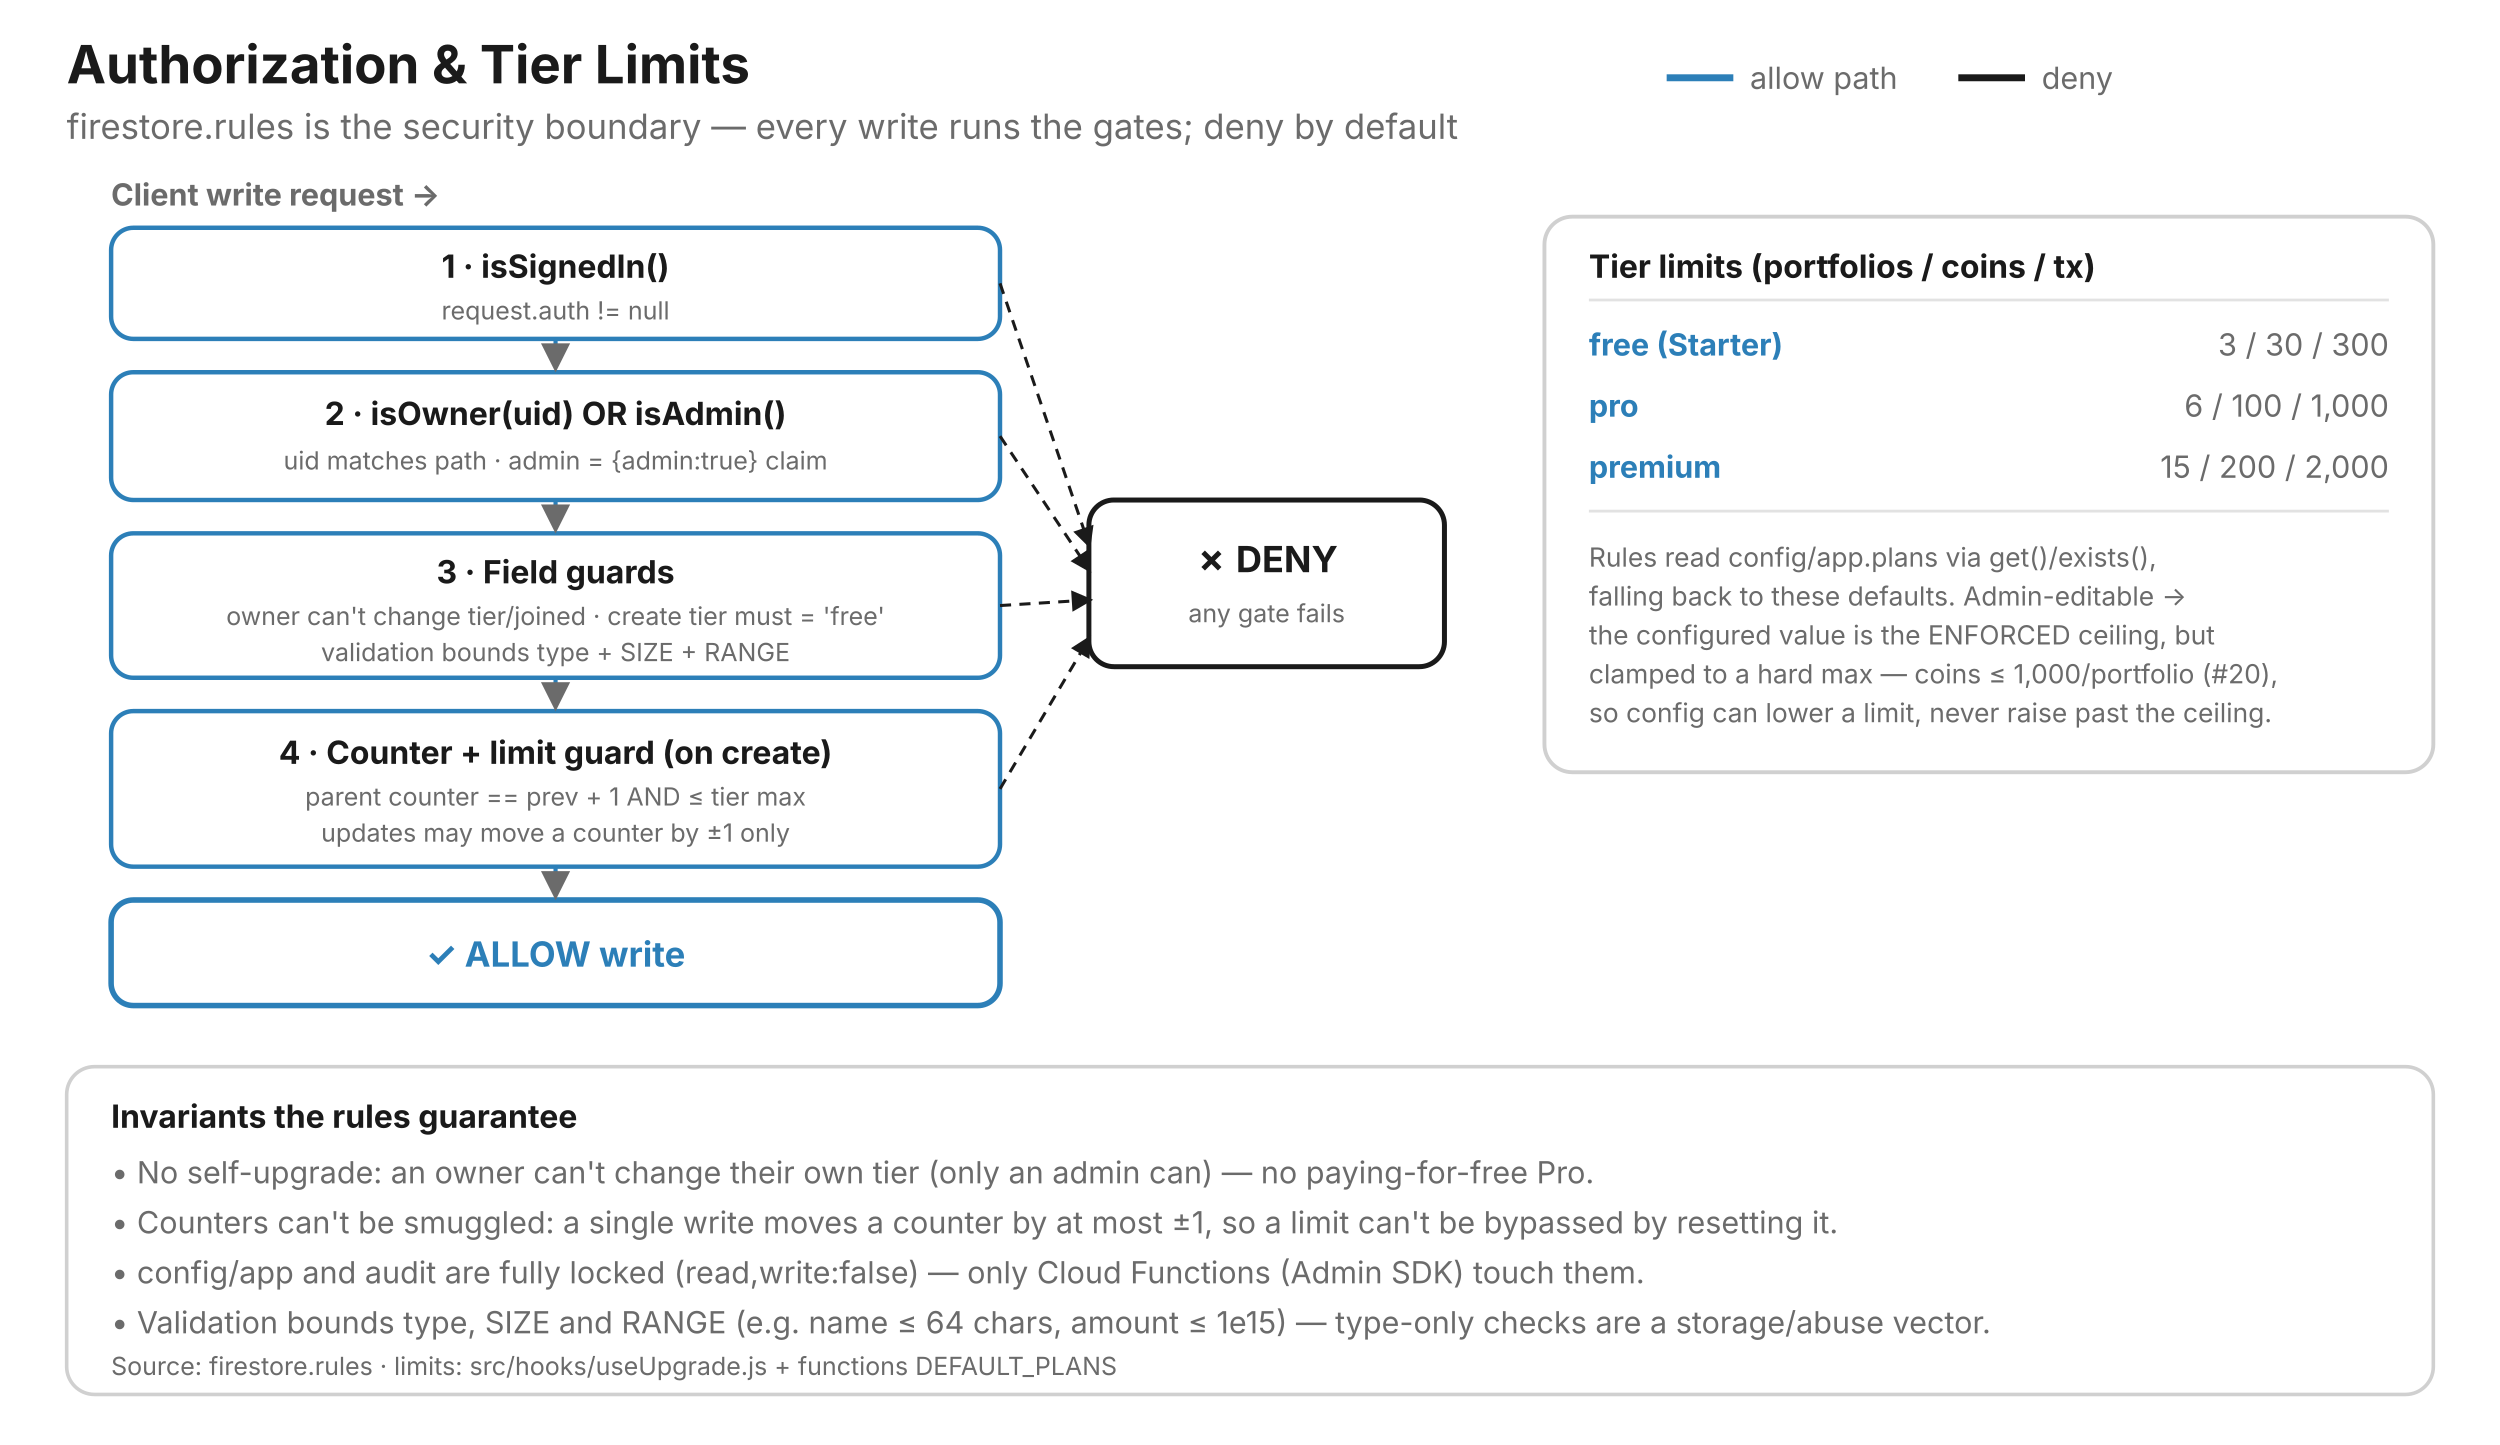
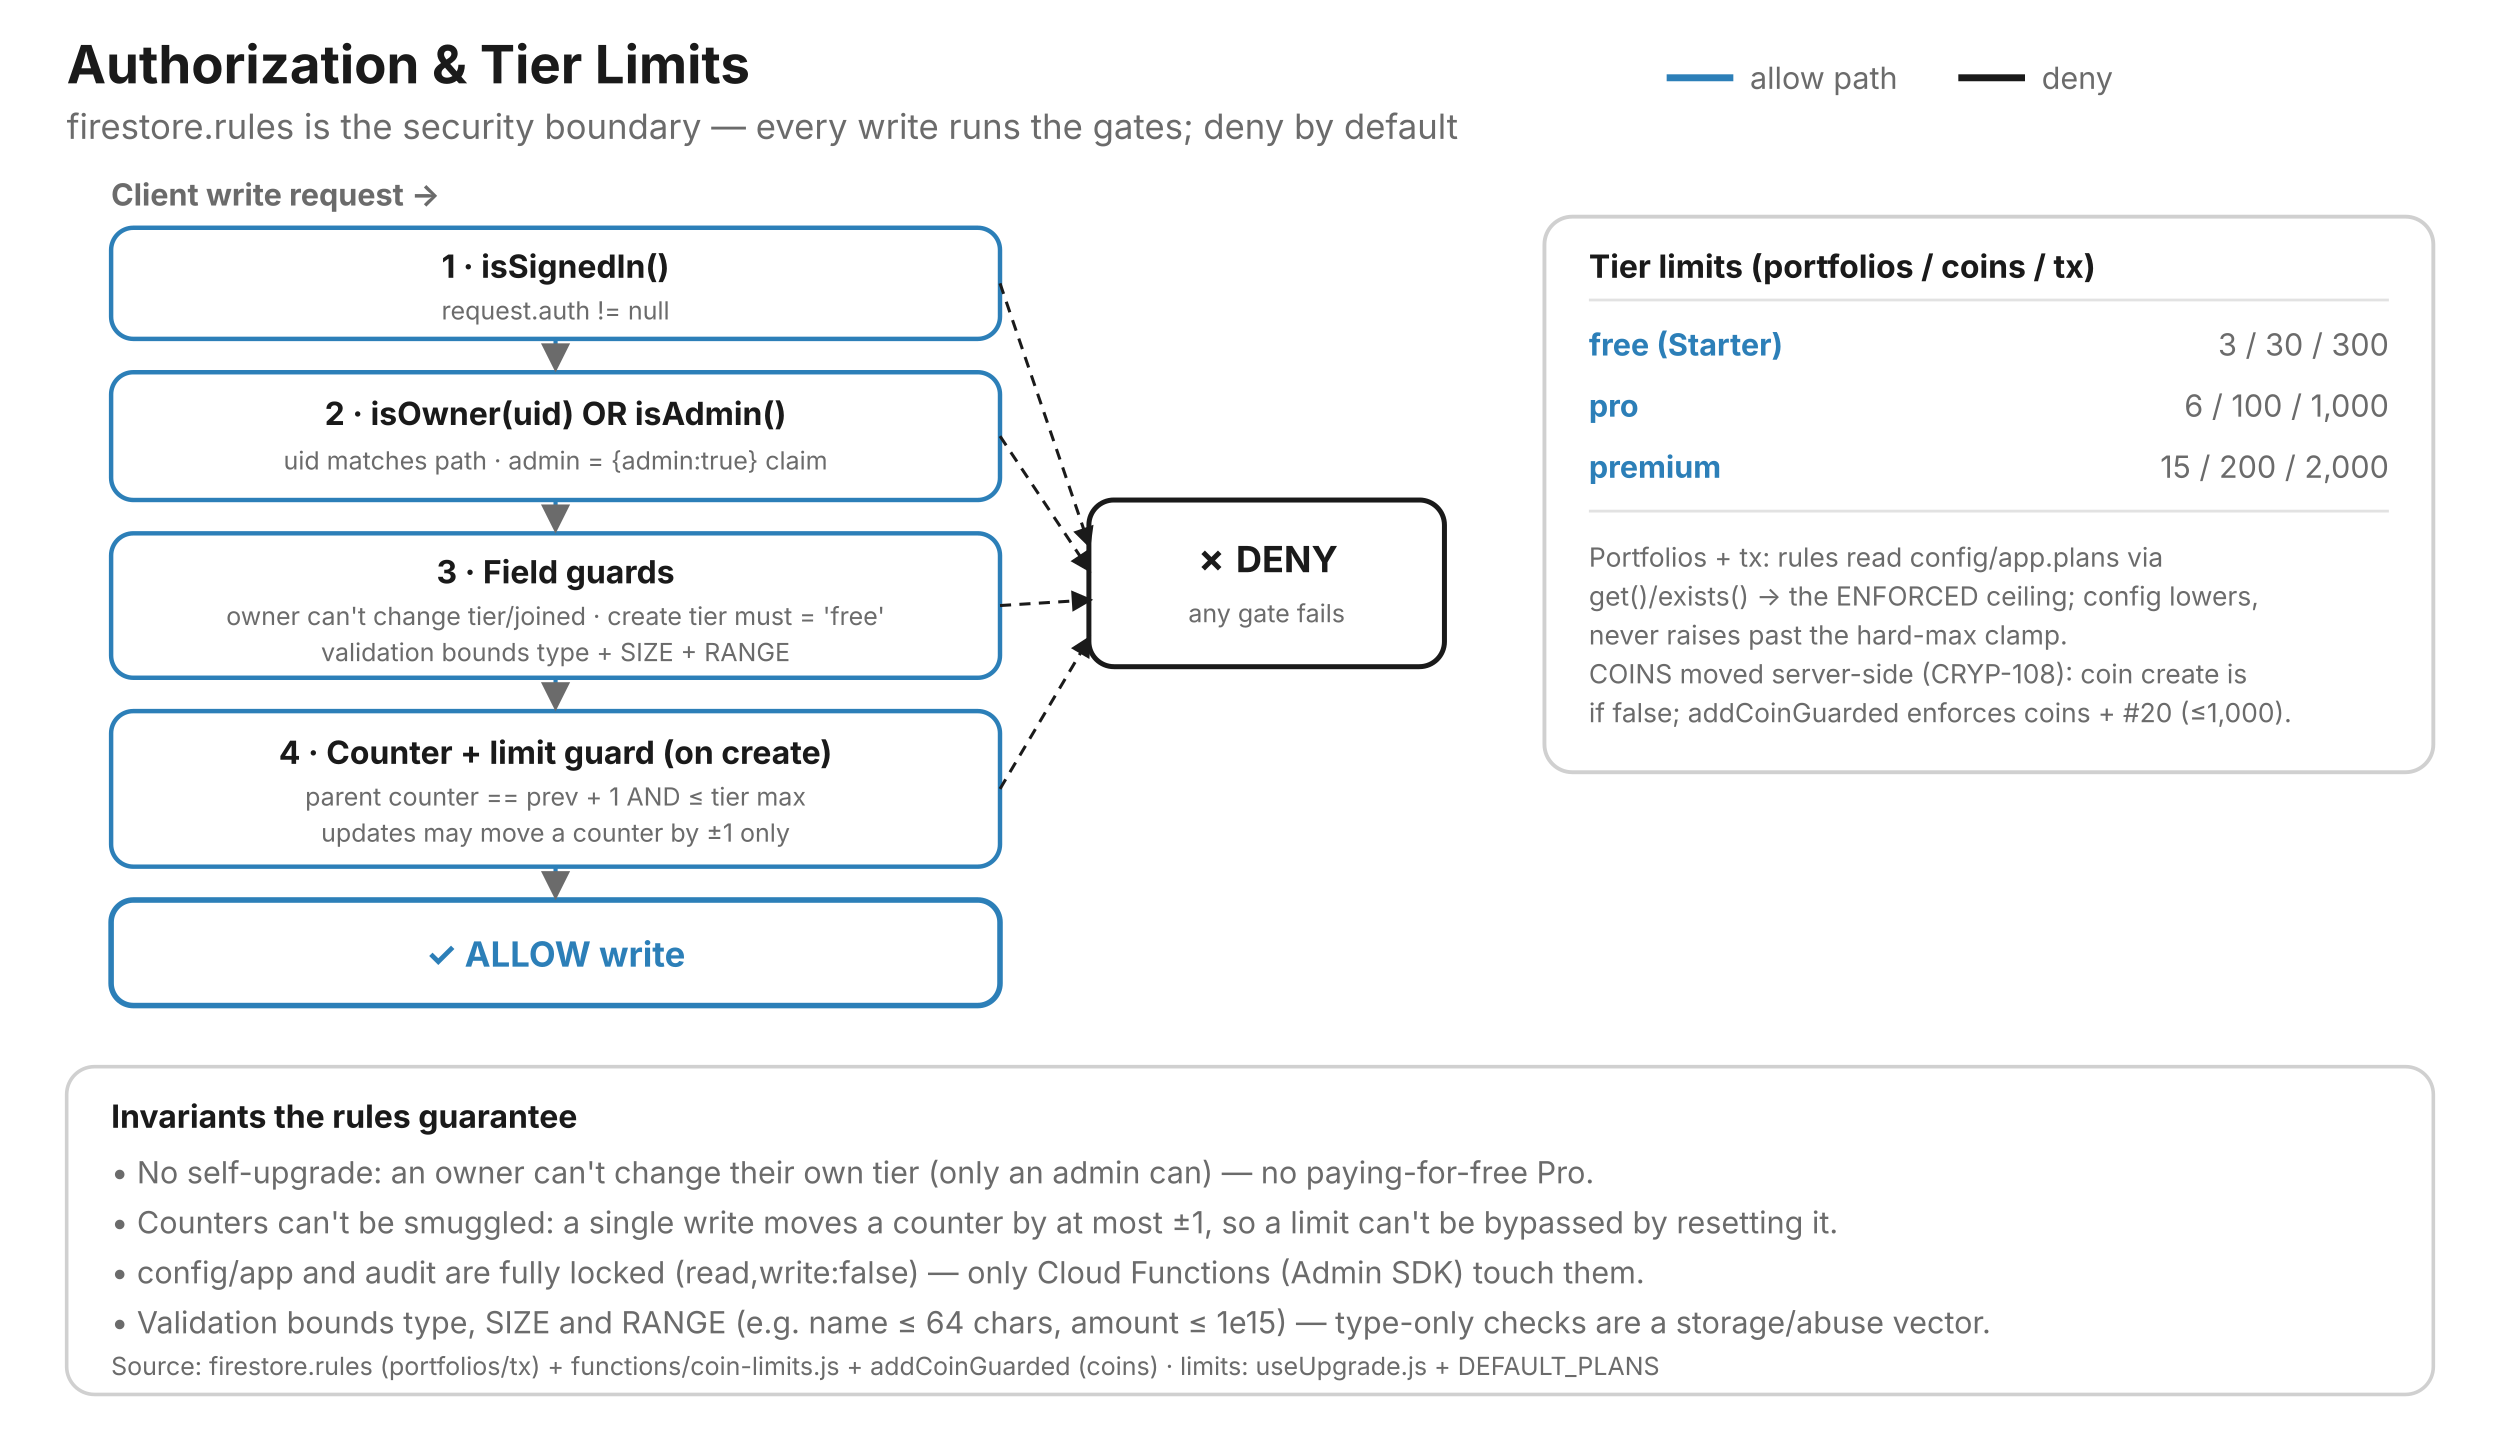
<svg xmlns="http://www.w3.org/2000/svg" viewBox="0 0 900 520" role="img" font-family="system-ui, -apple-system, sans-serif">
  <defs>
    <marker id="az_a" viewBox="0 0 10 10" refX="8" refY="5" markerWidth="7" markerHeight="7" orient="auto-start-reverse">
      <path d="M0 0 L10 5 L0 10 z" fill="var(--color-text-secondary,#6b6b6b)" />
    </marker>
    <marker id="az_d" viewBox="0 0 10 10" refX="8" refY="5" markerWidth="7" markerHeight="7" orient="auto-start-reverse">
      <path d="M0 0 L10 5 L0 10 z" fill="var(--color-text-primary,#1a1a1a)" />
    </marker>
  </defs>
  <text x="24" y="30" font-size="19" font-weight="700" fill="var(--color-text-primary,#1a1a1a)">Authorization &amp; Tier Limits</text>
  <text x="24" y="50" font-size="12.5" fill="var(--color-text-secondary,#6b6b6b)">firestore.rules is the security boundary — every write runs the gates; deny by default</text>
  <line x1="600" y1="28" x2="624" y2="28" stroke="var(--color-text-info,#2c7fb8)" stroke-width="2.5" />
  <text x="630" y="32" font-size="11" fill="var(--color-text-secondary,#6b6b6b)">allow path</text>
  <line x1="705" y1="28" x2="729" y2="28" stroke="var(--color-text-primary,#1a1a1a)" stroke-width="2.5" />
  <text x="735" y="32" font-size="11" fill="var(--color-text-secondary,#6b6b6b)">deny</text>
  <text x="40" y="74" font-size="11" font-weight="700" fill="var(--color-text-secondary,#6b6b6b)">Client write request →</text>
  <rect x="40" y="82" width="320" height="40" rx="8" fill="var(--color-background-primary,#fff)" stroke="var(--color-text-info,#2c7fb8)" stroke-width="1.6" />
  <text x="200" y="100" font-size="11.5" font-weight="700" text-anchor="middle" fill="var(--color-text-primary,#1a1a1a)">1 · isSignedIn()</text>
  <text x="200" y="115" font-size="9" text-anchor="middle" fill="var(--color-text-secondary,#6b6b6b)">request.auth != null</text>
  <rect x="40" y="134" width="320" height="46" rx="8" fill="var(--color-background-primary,#fff)" stroke="var(--color-text-info,#2c7fb8)" stroke-width="1.6" />
  <text x="200" y="153" font-size="11.5" font-weight="700" text-anchor="middle" fill="var(--color-text-primary,#1a1a1a)">2 · isOwner(uid)  OR  isAdmin()</text>
  <text x="200" y="169" font-size="9" text-anchor="middle" fill="var(--color-text-secondary,#6b6b6b)">uid matches path · admin = {admin:true} claim</text>
  <rect x="40" y="192" width="320" height="52" rx="8" fill="var(--color-background-primary,#fff)" stroke="var(--color-text-info,#2c7fb8)" stroke-width="1.6" />
  <text x="200" y="210" font-size="11.5" font-weight="700" text-anchor="middle" fill="var(--color-text-primary,#1a1a1a)">3 · Field guards</text>
  <text x="200" y="225" font-size="9" text-anchor="middle" fill="var(--color-text-secondary,#6b6b6b)">owner can't change tier/joined · create tier must = 'free'</text>
  <text x="200" y="238" font-size="9" text-anchor="middle" fill="var(--color-text-secondary,#6b6b6b)">validation bounds type + SIZE + RANGE</text>
  <rect x="40" y="256" width="320" height="56" rx="8" fill="var(--color-background-primary,#fff)" stroke="var(--color-text-info,#2c7fb8)" stroke-width="1.6" />
  <text x="200" y="275" font-size="11.5" font-weight="700" text-anchor="middle" fill="var(--color-text-primary,#1a1a1a)">4 · Counter + limit guard (on create)</text>
  <text x="200" y="290" font-size="9" text-anchor="middle" fill="var(--color-text-secondary,#6b6b6b)">parent counter == prev + 1  AND  ≤ tier max</text>
  <text x="200" y="303" font-size="9" text-anchor="middle" fill="var(--color-text-secondary,#6b6b6b)">updates may move a counter by ±1 only</text>
  <rect x="40" y="324" width="320" height="38" rx="8" fill="var(--color-background-primary,#fff)" stroke="var(--color-text-info,#2c7fb8)" stroke-width="2" />
  <text x="200" y="348" font-size="12.5" font-weight="700" text-anchor="middle" fill="var(--color-text-info,#2c7fb8)">✓ ALLOW write</text>
  <line x1="200" y1="122" x2="200" y2="132" stroke="var(--color-text-info,#2c7fb8)" stroke-width="1.5" marker-end="url(#az_a)" />
  <line x1="200" y1="180" x2="200" y2="190" stroke="var(--color-text-info,#2c7fb8)" stroke-width="1.5" marker-end="url(#az_a)" />
  <line x1="200" y1="244" x2="200" y2="254" stroke="var(--color-text-info,#2c7fb8)" stroke-width="1.5" marker-end="url(#az_a)" />
  <line x1="200" y1="312" x2="200" y2="322" stroke="var(--color-text-info,#2c7fb8)" stroke-width="1.5" marker-end="url(#az_a)" />
  <rect x="392" y="180" width="128" height="60" rx="9" fill="var(--color-background-primary,#fff)" stroke="var(--color-text-primary,#1a1a1a)" stroke-width="1.8" />
  <text x="456" y="206" font-size="13" font-weight="700" text-anchor="middle" fill="var(--color-text-primary,#1a1a1a)">✗ DENY</text>
  <text x="456" y="224" font-size="9" text-anchor="middle" fill="var(--color-text-secondary,#6b6b6b)">any gate fails</text>
  <line x1="360" y1="102" x2="392" y2="196" stroke="var(--color-text-primary,#1a1a1a)" stroke-width="1.1" stroke-dasharray="4 3" marker-end="url(#az_d)" />
  <line x1="360" y1="157" x2="392" y2="205" stroke="var(--color-text-primary,#1a1a1a)" stroke-width="1.1" stroke-dasharray="4 3" marker-end="url(#az_d)" />
  <line x1="360" y1="218" x2="392" y2="216" stroke="var(--color-text-primary,#1a1a1a)" stroke-width="1.1" stroke-dasharray="4 3" marker-end="url(#az_d)" />
  <line x1="360" y1="284" x2="392" y2="230" stroke="var(--color-text-primary,#1a1a1a)" stroke-width="1.1" stroke-dasharray="4 3" marker-end="url(#az_d)" />
  <rect x="556" y="78" width="320" height="200" rx="10" fill="var(--color-background-primary,#fff)" stroke="var(--color-border-secondary,#d0d0d0)" stroke-width="1.4" />
  <text x="572" y="100" font-size="11.5" font-weight="700" fill="var(--color-text-primary,#1a1a1a)">Tier limits (portfolios / coins / tx)</text>
  <line x1="572" y1="108" x2="860" y2="108" stroke="var(--color-border-tertiary,#e2e2e2)" stroke-width="1" />
  <text x="572" y="128" font-size="11" font-weight="700" fill="var(--color-text-info,#2c7fb8)">free (Starter)</text>
  <text x="860" y="128" font-size="11" text-anchor="end" fill="var(--color-text-secondary,#6b6b6b)">3 / 30 / 300</text>
  <text x="572" y="150" font-size="11" font-weight="700" fill="var(--color-text-info,#2c7fb8)">pro</text>
  <text x="860" y="150" font-size="11" text-anchor="end" fill="var(--color-text-secondary,#6b6b6b)">6 / 100 / 1,000</text>
  <text x="572" y="172" font-size="11" font-weight="700" fill="var(--color-text-info,#2c7fb8)">premium</text>
  <text x="860" y="172" font-size="11" text-anchor="end" fill="var(--color-text-secondary,#6b6b6b)">15 / 200 / 2,000</text>
  <line x1="572" y1="184" x2="860" y2="184" stroke="var(--color-border-tertiary,#e2e2e2)" stroke-width="1" />
-   <text x="572" y="204" font-size="9.5" fill="var(--color-text-secondary,#6b6b6b)">Rules read config/app.plans via get()/exists(),</text>
-   <text x="572" y="218" font-size="9.5" fill="var(--color-text-secondary,#6b6b6b)">falling back to these defaults. Admin-editable →</text>
-   <text x="572" y="232" font-size="9.5" fill="var(--color-text-secondary,#6b6b6b)">the configured value is the ENFORCED ceiling, but</text>
-   <text x="572" y="246" font-size="9.5" fill="var(--color-text-secondary,#6b6b6b)">clamped to a hard max — coins ≤ 1,000/portfolio (#20),</text>
-   <text x="572" y="260" font-size="9.5" fill="var(--color-text-secondary,#6b6b6b)">so config can lower a limit, never raise past the ceiling.</text>
+   <text x="572" y="204" font-size="9.5" fill="var(--color-text-secondary,#6b6b6b)">Portfolios + tx: rules read config/app.plans via</text>
+   <text x="572" y="218" font-size="9.5" fill="var(--color-text-secondary,#6b6b6b)">get()/exists() → the ENFORCED ceiling; config lowers,</text>
+   <text x="572" y="232" font-size="9.5" fill="var(--color-text-secondary,#6b6b6b)">never raises past the hard-max clamp.</text>
+   <text x="572" y="246" font-size="9.5" fill="var(--color-text-secondary,#6b6b6b)">COINS moved server-side (CRYP-108): coin create is</text>
+   <text x="572" y="260" font-size="9.5" fill="var(--color-text-secondary,#6b6b6b)">if false; addCoinGuarded enforces coins + #20 (≤1,000).</text>
  <rect x="24" y="384" width="852" height="118" rx="10" fill="var(--color-background-primary,#fff)" stroke="var(--color-border-secondary,#d0d0d0)" stroke-width="1.3" />
  <text x="40" y="406" font-size="11.5" font-weight="700" fill="var(--color-text-primary,#1a1a1a)">Invariants the rules guarantee</text>
  <text x="40" y="426" font-size="11" fill="var(--color-text-secondary,#6b6b6b)">• No self-upgrade: an owner can't change their own tier (only an admin can) — no paying-for-free Pro.</text>
  <text x="40" y="444" font-size="11" fill="var(--color-text-secondary,#6b6b6b)">• Counters can't be smuggled: a single write moves a counter by at most ±1, so a limit can't be bypassed by resetting it.</text>
  <text x="40" y="462" font-size="11" fill="var(--color-text-secondary,#6b6b6b)">• config/app and audit are fully locked (read,write:false) — only Cloud Functions (Admin SDK) touch them.</text>
  <text x="40" y="480" font-size="11" fill="var(--color-text-secondary,#6b6b6b)">• Validation bounds type, SIZE and RANGE (e.g. name ≤ 64 chars, amount ≤ 1e15) — type-only checks are a storage/abuse vector.</text>
-   <text x="40" y="495" font-size="9" fill="var(--color-text-secondary,#6b6b6b)">Source: firestore.rules · limits: src/hooks/useUpgrade.js + functions DEFAULT_PLANS</text>
+   <text x="40" y="495" font-size="9" fill="var(--color-text-secondary,#6b6b6b)">Source: firestore.rules (portfolios/tx) + functions/coin-limits.js + addCoinGuarded (coins) · limits: useUpgrade.js + DEFAULT_PLANS</text>
</svg>
